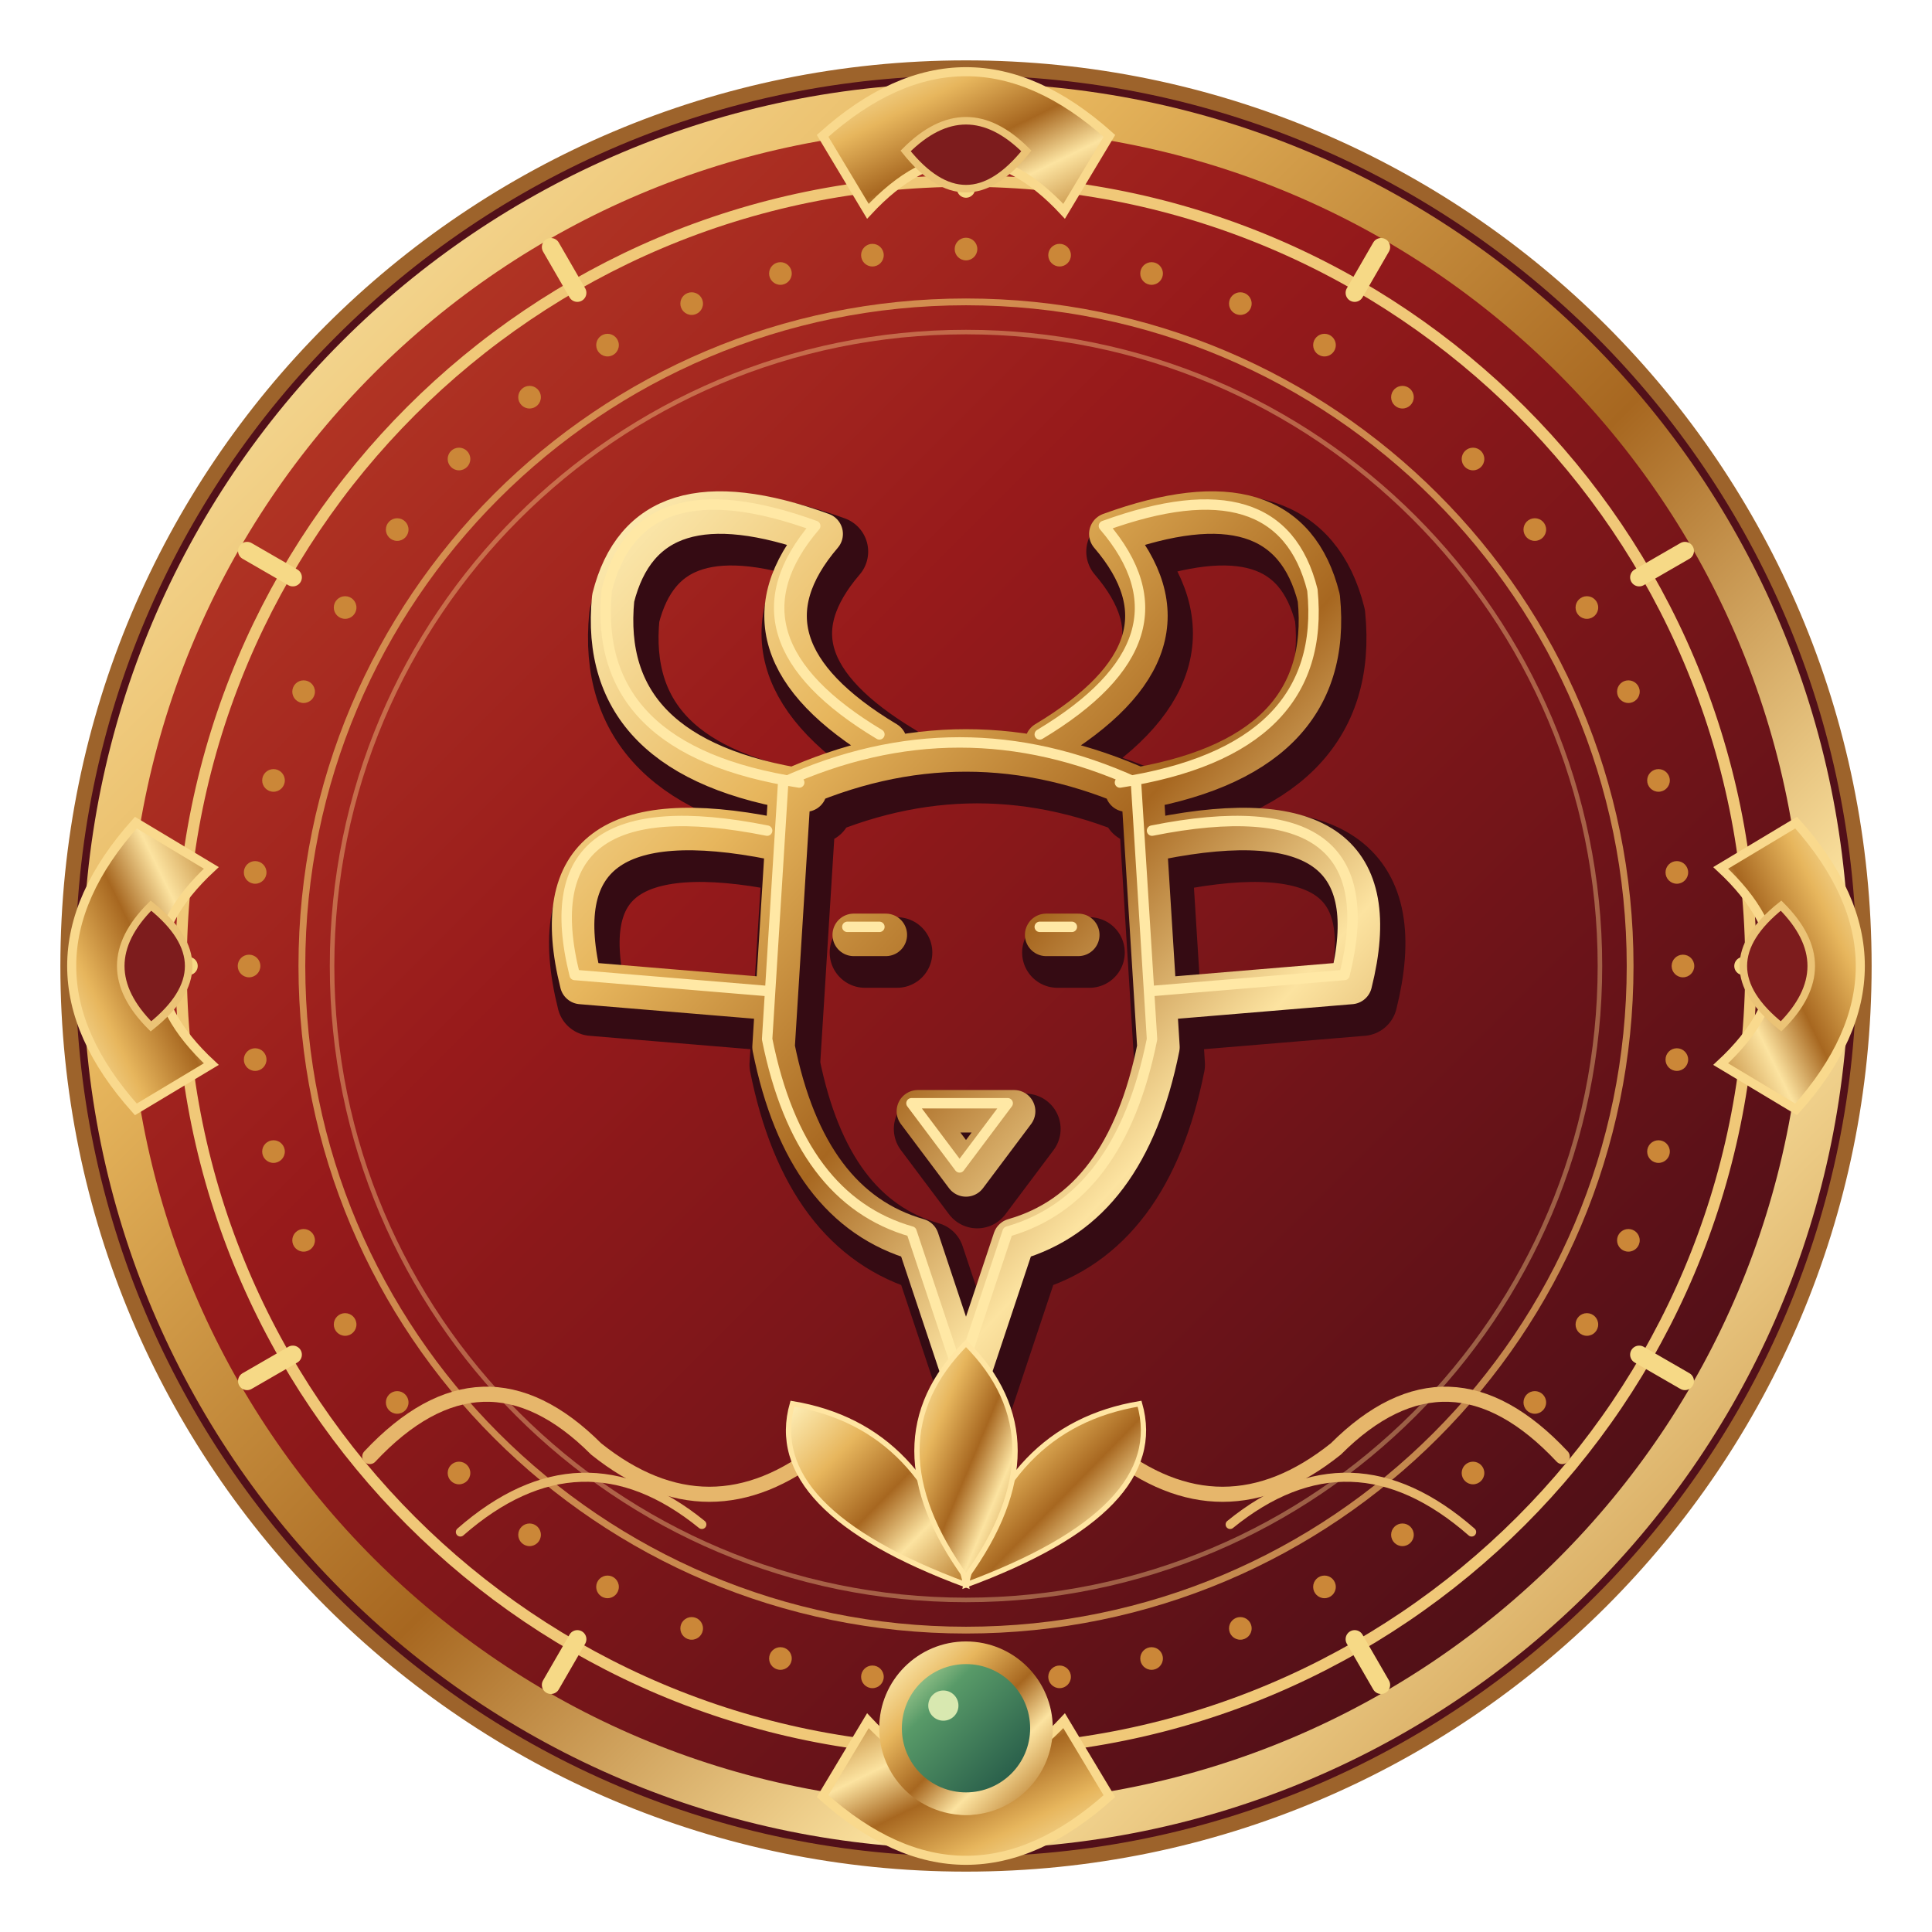
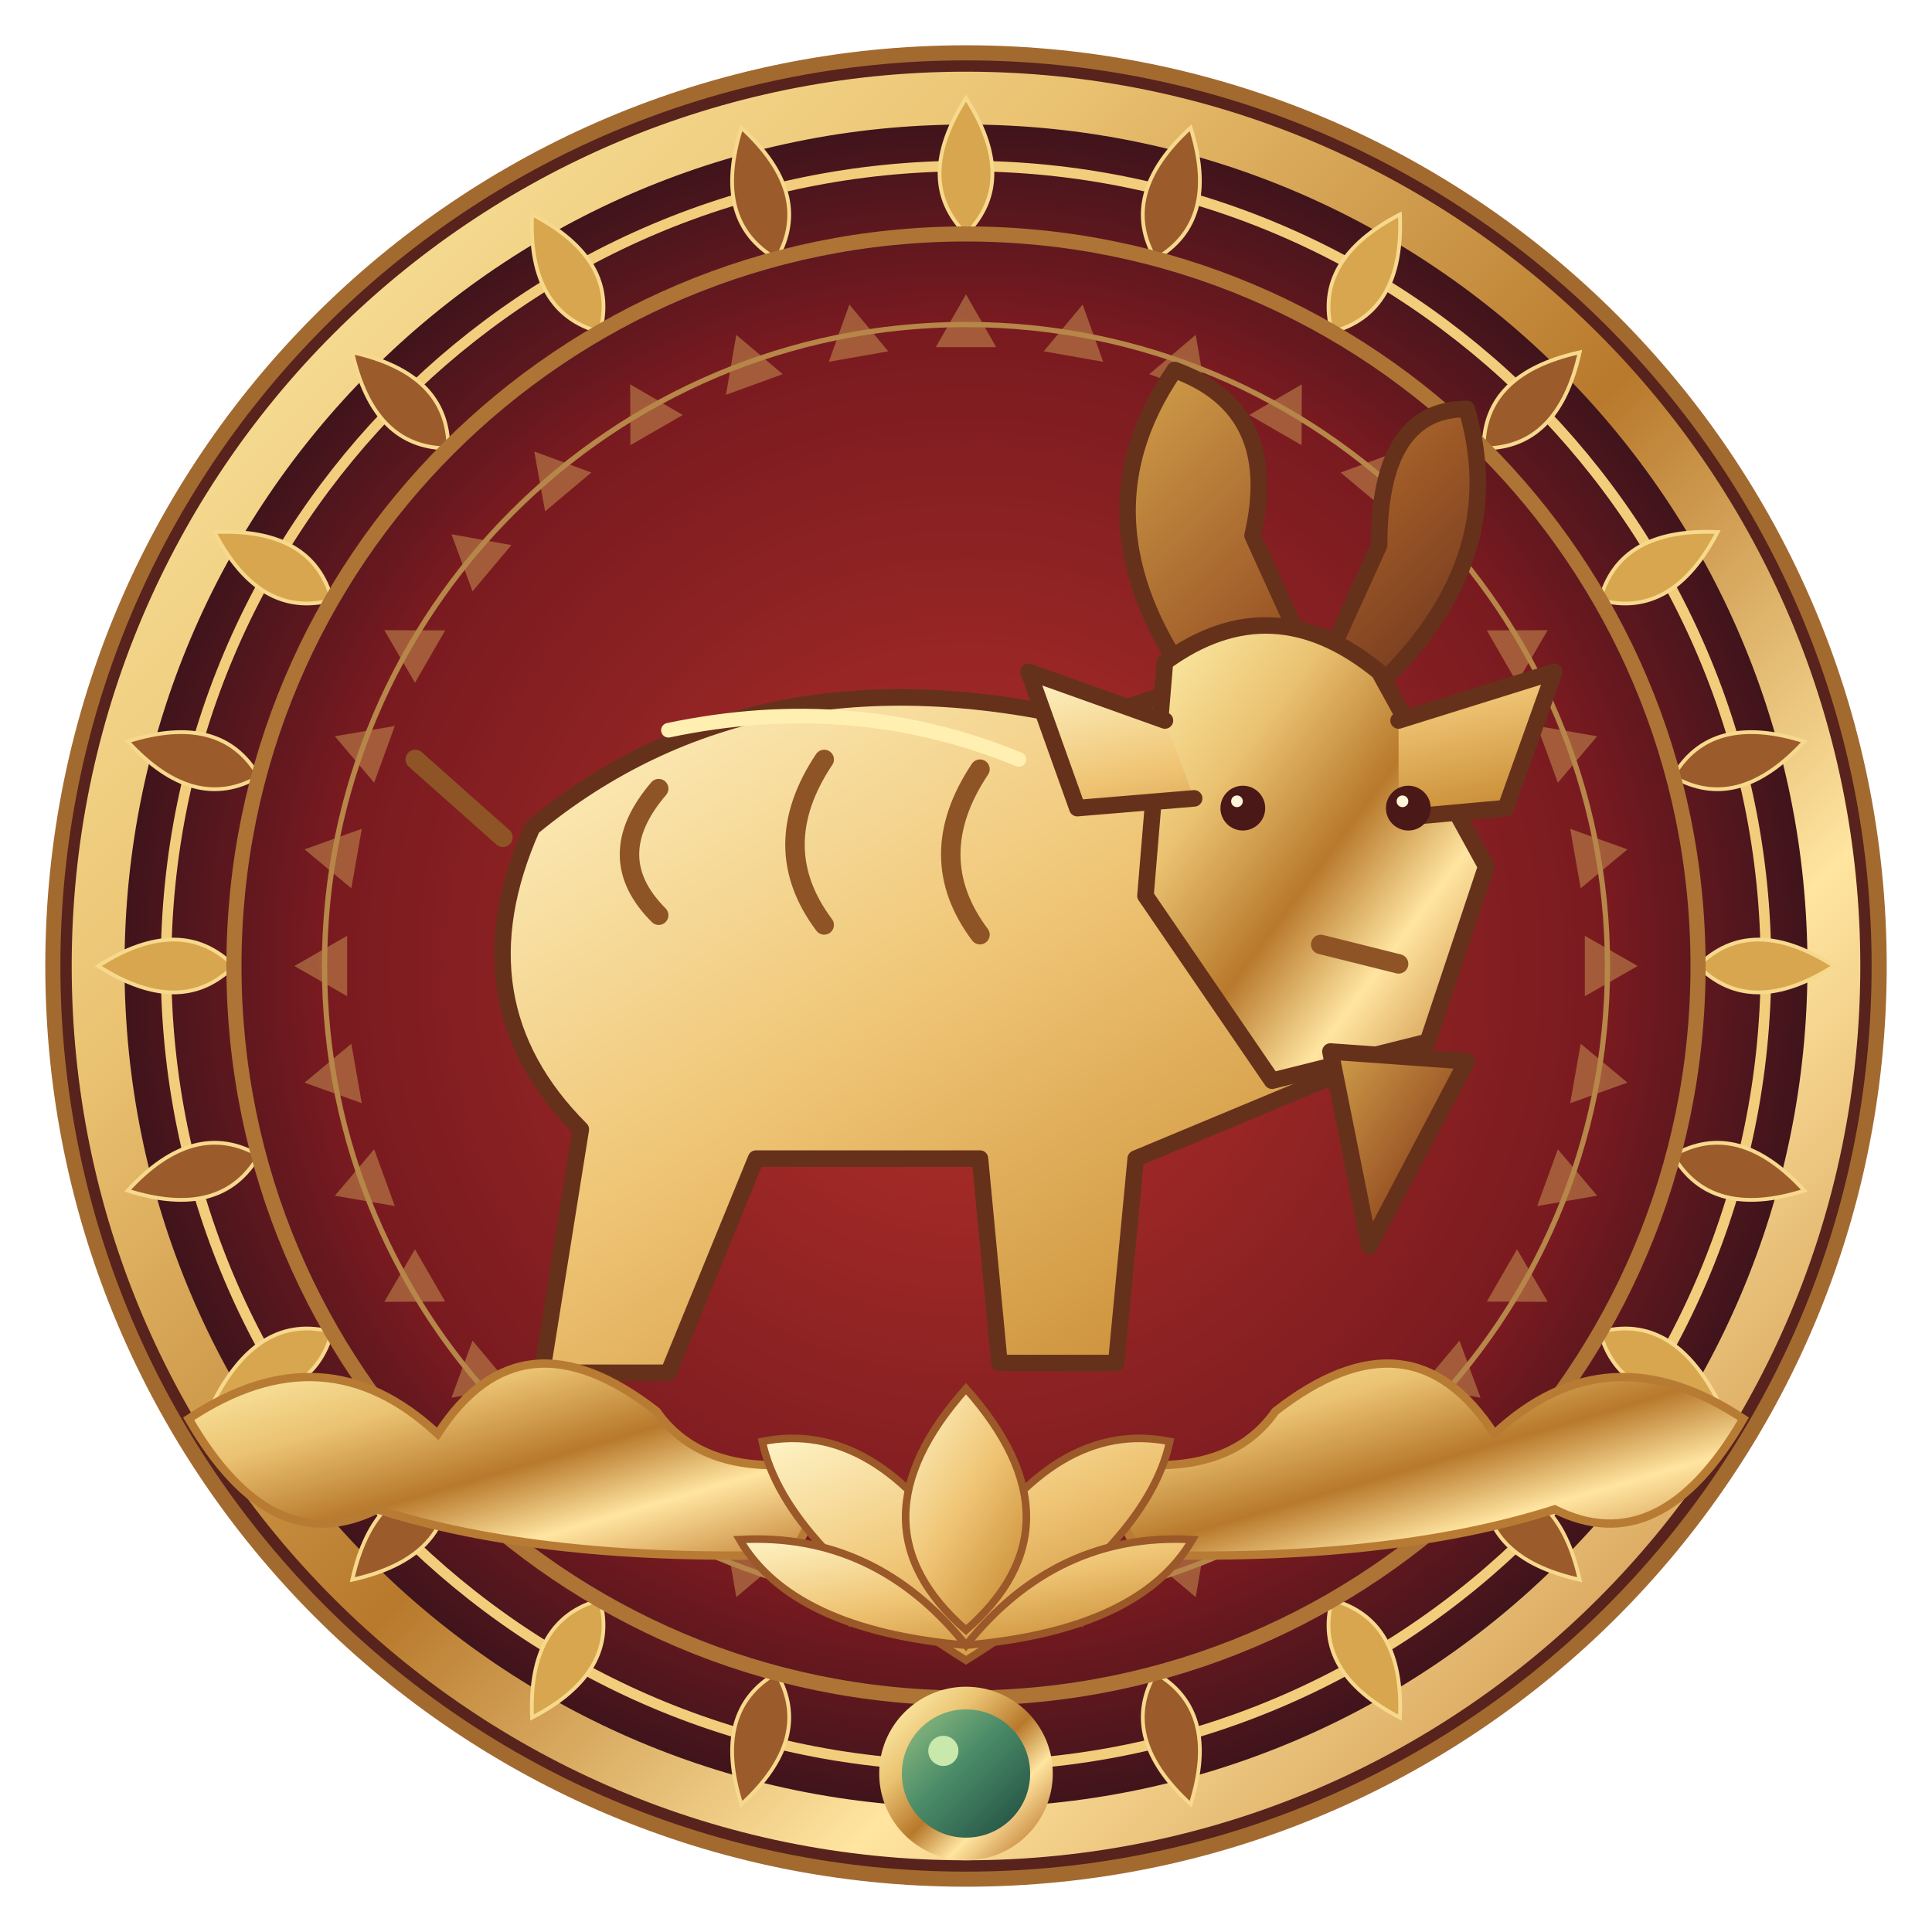
- <svg xmlns="http://www.w3.org/2000/svg" width="256" height="256" viewBox="0 0 256 256">
+ <svg xmlns="http://www.w3.org/2000/svg" viewBox="0 0 256 256" width="256" height="256">
  <defs>
-     <linearGradient id="red" x1="0" y1="0" x2="1" y2="1">
-       <stop offset="0" stop-color="#C3472A" />
-       <stop offset=".38" stop-color="#971A1B" />
-       <stop offset="1" stop-color="#390C16" />
+     <linearGradient id="gold" x1="0" y1="0" x2="1" y2="1">
+       <stop offset="0" stop-color="#FFF0AC" />
+       <stop offset=".28" stop-color="#EAC271" />
+       <stop offset=".52" stop-color="#B8792C" />
+       <stop offset=".72" stop-color="#FFE5A0" />
+       <stop offset="1" stop-color="#BD772C" />
    </linearGradient>
-     <linearGradient id="gold" x1="0" y1="0" x2="1" y2="1">
-       <stop offset="0" stop-color="#FFF1BB" />
-       <stop offset=".28" stop-color="#E7B65D" />
-       <stop offset=".53" stop-color="#A76720" />
-       <stop offset=".73" stop-color="#FCE3A0" />
-       <stop offset="1" stop-color="#B77A2B" />
+     <linearGradient id="light" x1="0" y1="0" x2=".8" y2="1">
+       <stop offset="0" stop-color="#FFF4C7" />
+       <stop offset=".52" stop-color="#EFC575" />
+       <stop offset="1" stop-color="#CA8D36" />
+     </linearGradient>
+     <linearGradient id="dark" x1="0" y1="0" x2="1" y2="1">
+       <stop offset="0" stop-color="#D3A04B" />
+       <stop offset=".58" stop-color="#9B5726" />
+       <stop offset="1" stop-color="#67301D" />
    </linearGradient>
    <linearGradient id="jade" x1="0" y1="0" x2="1" y2="1">
-       <stop offset="0" stop-color="#D9F0AE" />
-       <stop offset=".32" stop-color="#589A68" />
-       <stop offset="1" stop-color="#17483F" />
+       <stop offset="0" stop-color="#A4C987" />
+       <stop offset=".45" stop-color="#4B8C68" />
+       <stop offset="1" stop-color="#173F39" />
    </linearGradient>
+     <radialGradient id="lacquer">
+       <stop offset="0" stop-color="#B53129" />
+       <stop offset=".74" stop-color="#781A20" />
+       <stop offset="1" stop-color="#37131B" />
+     </radialGradient>
  </defs>
-   <circle cx="128" cy="128" r="119" fill="#521019" stroke="#9D632B" stroke-width="2" />
-   <circle cx="128" cy="128" r="114" fill="url(#red)" stroke="url(#gold)" stroke-width="6" />
-   <circle cx="128" cy="128" r="104" fill="none" stroke="#F0C878" stroke-width="1.5" />
-   <path d="M231.00 128.00 L238.00 128.00" stroke="#F6D986" stroke-width="2.4" stroke-linecap="round" />
-   <path d="M217.20 179.50 L223.26 183.00" stroke="#F6D986" stroke-width="2.4" stroke-linecap="round" />
-   <path d="M179.50 217.20 L183.00 223.26" stroke="#F6D986" stroke-width="2.4" stroke-linecap="round" />
-   <path d="M128.00 231.00 L128.00 238.00" stroke="#F6D986" stroke-width="2.4" stroke-linecap="round" />
-   <path d="M76.50 217.20 L73.00 223.26" stroke="#F6D986" stroke-width="2.4" stroke-linecap="round" />
-   <path d="M38.80 179.50 L32.74 183.00" stroke="#F6D986" stroke-width="2.4" stroke-linecap="round" />
-   <path d="M25.00 128.00 L18.00 128.00" stroke="#F6D986" stroke-width="2.4" stroke-linecap="round" />
-   <path d="M38.80 76.50 L32.74 73.00" stroke="#F6D986" stroke-width="2.4" stroke-linecap="round" />
-   <path d="M76.50 38.80 L73.00 32.74" stroke="#F6D986" stroke-width="2.4" stroke-linecap="round" />
-   <path d="M128.00 25.00 L128.00 18.00" stroke="#F6D986" stroke-width="2.4" stroke-linecap="round" />
-   <path d="M179.50 38.80 L183.00 32.74" stroke="#F6D986" stroke-width="2.4" stroke-linecap="round" />
-   <path d="M217.20 76.50 L223.26 73.00" stroke="#F6D986" stroke-width="2.4" stroke-linecap="round" />
-   <circle cx="223.00" cy="128.00" r="1.5" fill="#CB8738" />
-   <circle cx="222.19" cy="140.40" r="1.5" fill="#CB8738" />
-   <circle cx="219.76" cy="152.59" r="1.5" fill="#CB8738" />
-   <circle cx="215.77" cy="164.35" r="1.5" fill="#CB8738" />
-   <circle cx="210.27" cy="175.50" r="1.5" fill="#CB8738" />
-   <circle cx="203.37" cy="185.83" r="1.5" fill="#CB8738" />
-   <circle cx="195.18" cy="195.18" r="1.5" fill="#CB8738" />
-   <circle cx="185.83" cy="203.37" r="1.5" fill="#CB8738" />
-   <circle cx="175.50" cy="210.27" r="1.5" fill="#CB8738" />
-   <circle cx="164.35" cy="215.77" r="1.5" fill="#CB8738" />
-   <circle cx="152.59" cy="219.76" r="1.5" fill="#CB8738" />
-   <circle cx="140.40" cy="222.19" r="1.5" fill="#CB8738" />
-   <circle cx="128.00" cy="223.00" r="1.5" fill="#CB8738" />
-   <circle cx="115.60" cy="222.19" r="1.5" fill="#CB8738" />
-   <circle cx="103.41" cy="219.76" r="1.5" fill="#CB8738" />
-   <circle cx="91.65" cy="215.77" r="1.5" fill="#CB8738" />
-   <circle cx="80.50" cy="210.27" r="1.5" fill="#CB8738" />
-   <circle cx="70.17" cy="203.37" r="1.5" fill="#CB8738" />
-   <circle cx="60.82" cy="195.18" r="1.5" fill="#CB8738" />
-   <circle cx="52.63" cy="185.83" r="1.5" fill="#CB8738" />
-   <circle cx="45.73" cy="175.50" r="1.5" fill="#CB8738" />
-   <circle cx="40.23" cy="164.35" r="1.5" fill="#CB8738" />
-   <circle cx="36.24" cy="152.59" r="1.5" fill="#CB8738" />
-   <circle cx="33.81" cy="140.40" r="1.5" fill="#CB8738" />
-   <circle cx="33.00" cy="128.00" r="1.5" fill="#CB8738" />
-   <circle cx="33.81" cy="115.60" r="1.5" fill="#CB8738" />
-   <circle cx="36.24" cy="103.41" r="1.5" fill="#CB8738" />
-   <circle cx="40.23" cy="91.65" r="1.5" fill="#CB8738" />
-   <circle cx="45.73" cy="80.50" r="1.5" fill="#CB8738" />
-   <circle cx="52.63" cy="70.17" r="1.5" fill="#CB8738" />
-   <circle cx="60.82" cy="60.82" r="1.5" fill="#CB8738" />
-   <circle cx="70.17" cy="52.63" r="1.5" fill="#CB8738" />
-   <circle cx="80.50" cy="45.73" r="1.5" fill="#CB8738" />
-   <circle cx="91.65" cy="40.23" r="1.5" fill="#CB8738" />
-   <circle cx="103.41" cy="36.24" r="1.5" fill="#CB8738" />
-   <circle cx="115.60" cy="33.81" r="1.5" fill="#CB8738" />
-   <circle cx="128.00" cy="33.00" r="1.5" fill="#CB8738" />
-   <circle cx="140.40" cy="33.81" r="1.5" fill="#CB8738" />
-   <circle cx="152.59" cy="36.24" r="1.5" fill="#CB8738" />
-   <circle cx="164.35" cy="40.23" r="1.5" fill="#CB8738" />
-   <circle cx="175.50" cy="45.73" r="1.5" fill="#CB8738" />
-   <circle cx="185.83" cy="52.63" r="1.5" fill="#CB8738" />
-   <circle cx="195.18" cy="60.82" r="1.5" fill="#CB8738" />
-   <circle cx="203.37" cy="70.17" r="1.5" fill="#CB8738" />
-   <circle cx="210.27" cy="80.50" r="1.5" fill="#CB8738" />
-   <circle cx="215.77" cy="91.65" r="1.5" fill="#CB8738" />
-   <circle cx="219.76" cy="103.41" r="1.5" fill="#CB8738" />
-   <circle cx="222.19" cy="115.60" r="1.5" fill="#CB8738" />
-   <g transform="rotate(0 128 128)">
-     <path d="M109 18 Q128 1 147 18 L141 28 Q128 14 115 28 Z" fill="url(#gold)" stroke="#F9D98D" stroke-width="1.2" />
-     <path d="M120 20 Q128 12 136 20 Q128 30 120 20Z" fill="#7D1C1D" stroke="#EBC376" stroke-width="1" />
+   <circle cx="128" cy="128" r="121" fill="#58231C" stroke="#A36A30" stroke-width="2" />
+   <circle cx="128" cy="128" r="115" fill="url(#lacquer)" stroke="url(#gold)" stroke-width="7" />
+   <circle cx="128" cy="128" r="106" fill="none" stroke="#F2CD7B" stroke-width="1.4" />
+   <path transform="rotate(0 128 128)" d="M128 13Q121 24 128 31Q135 24 128 13Z" fill="#D8A64E" stroke="#F7D98E" stroke-width=".5" />
+   <path transform="rotate(15 128 128)" d="M128 13Q121 24 128 31Q135 24 128 13Z" fill="#9B5B2A" stroke="#F7D98E" stroke-width=".5" />
+   <path transform="rotate(30 128 128)" d="M128 13Q121 24 128 31Q135 24 128 13Z" fill="#D8A64E" stroke="#F7D98E" stroke-width=".5" />
+   <path transform="rotate(45 128 128)" d="M128 13Q121 24 128 31Q135 24 128 13Z" fill="#9B5B2A" stroke="#F7D98E" stroke-width=".5" />
+   <path transform="rotate(60 128 128)" d="M128 13Q121 24 128 31Q135 24 128 13Z" fill="#D8A64E" stroke="#F7D98E" stroke-width=".5" />
+   <path transform="rotate(75 128 128)" d="M128 13Q121 24 128 31Q135 24 128 13Z" fill="#9B5B2A" stroke="#F7D98E" stroke-width=".5" />
+   <path transform="rotate(90 128 128)" d="M128 13Q121 24 128 31Q135 24 128 13Z" fill="#D8A64E" stroke="#F7D98E" stroke-width=".5" />
+   <path transform="rotate(105 128 128)" d="M128 13Q121 24 128 31Q135 24 128 13Z" fill="#9B5B2A" stroke="#F7D98E" stroke-width=".5" />
+   <path transform="rotate(120 128 128)" d="M128 13Q121 24 128 31Q135 24 128 13Z" fill="#D8A64E" stroke="#F7D98E" stroke-width=".5" />
+   <path transform="rotate(135 128 128)" d="M128 13Q121 24 128 31Q135 24 128 13Z" fill="#9B5B2A" stroke="#F7D98E" stroke-width=".5" />
+   <path transform="rotate(150 128 128)" d="M128 13Q121 24 128 31Q135 24 128 13Z" fill="#D8A64E" stroke="#F7D98E" stroke-width=".5" />
+   <path transform="rotate(165 128 128)" d="M128 13Q121 24 128 31Q135 24 128 13Z" fill="#9B5B2A" stroke="#F7D98E" stroke-width=".5" />
+   <path transform="rotate(180 128 128)" d="M128 13Q121 24 128 31Q135 24 128 13Z" fill="#D8A64E" stroke="#F7D98E" stroke-width=".5" />
+   <path transform="rotate(195 128 128)" d="M128 13Q121 24 128 31Q135 24 128 13Z" fill="#9B5B2A" stroke="#F7D98E" stroke-width=".5" />
+   <path transform="rotate(210 128 128)" d="M128 13Q121 24 128 31Q135 24 128 13Z" fill="#D8A64E" stroke="#F7D98E" stroke-width=".5" />
+   <path transform="rotate(225 128 128)" d="M128 13Q121 24 128 31Q135 24 128 13Z" fill="#9B5B2A" stroke="#F7D98E" stroke-width=".5" />
+   <path transform="rotate(240 128 128)" d="M128 13Q121 24 128 31Q135 24 128 13Z" fill="#D8A64E" stroke="#F7D98E" stroke-width=".5" />
+   <path transform="rotate(255 128 128)" d="M128 13Q121 24 128 31Q135 24 128 13Z" fill="#9B5B2A" stroke="#F7D98E" stroke-width=".5" />
+   <path transform="rotate(270 128 128)" d="M128 13Q121 24 128 31Q135 24 128 13Z" fill="#D8A64E" stroke="#F7D98E" stroke-width=".5" />
+   <path transform="rotate(285 128 128)" d="M128 13Q121 24 128 31Q135 24 128 13Z" fill="#9B5B2A" stroke="#F7D98E" stroke-width=".5" />
+   <path transform="rotate(300 128 128)" d="M128 13Q121 24 128 31Q135 24 128 13Z" fill="#D8A64E" stroke="#F7D98E" stroke-width=".5" />
+   <path transform="rotate(315 128 128)" d="M128 13Q121 24 128 31Q135 24 128 13Z" fill="#9B5B2A" stroke="#F7D98E" stroke-width=".5" />
+   <path transform="rotate(330 128 128)" d="M128 13Q121 24 128 31Q135 24 128 13Z" fill="#D8A64E" stroke="#F7D98E" stroke-width=".5" />
+   <path transform="rotate(345 128 128)" d="M128 13Q121 24 128 31Q135 24 128 13Z" fill="#9B5B2A" stroke="#F7D98E" stroke-width=".5" />
+   <circle cx="128" cy="128" r="97" fill="none" stroke="#AD7435" stroke-width="2" />
+   <path transform="rotate(0 128 128)" d="M128 39l-4 7h8Z" fill="#D1A055" opacity=".48" />
+   <path transform="rotate(10 128 128)" d="M128 39l-4 7h8Z" fill="#D1A055" opacity=".48" />
+   <path transform="rotate(20 128 128)" d="M128 39l-4 7h8Z" fill="#D1A055" opacity=".48" />
+   <path transform="rotate(30 128 128)" d="M128 39l-4 7h8Z" fill="#D1A055" opacity=".48" />
+   <path transform="rotate(40 128 128)" d="M128 39l-4 7h8Z" fill="#D1A055" opacity=".48" />
+   <path transform="rotate(50 128 128)" d="M128 39l-4 7h8Z" fill="#D1A055" opacity=".48" />
+   <path transform="rotate(60 128 128)" d="M128 39l-4 7h8Z" fill="#D1A055" opacity=".48" />
+   <path transform="rotate(70 128 128)" d="M128 39l-4 7h8Z" fill="#D1A055" opacity=".48" />
+   <path transform="rotate(80 128 128)" d="M128 39l-4 7h8Z" fill="#D1A055" opacity=".48" />
+   <path transform="rotate(90 128 128)" d="M128 39l-4 7h8Z" fill="#D1A055" opacity=".48" />
+   <path transform="rotate(100 128 128)" d="M128 39l-4 7h8Z" fill="#D1A055" opacity=".48" />
+   <path transform="rotate(110 128 128)" d="M128 39l-4 7h8Z" fill="#D1A055" opacity=".48" />
+   <path transform="rotate(120 128 128)" d="M128 39l-4 7h8Z" fill="#D1A055" opacity=".48" />
+   <path transform="rotate(130 128 128)" d="M128 39l-4 7h8Z" fill="#D1A055" opacity=".48" />
+   <path transform="rotate(140 128 128)" d="M128 39l-4 7h8Z" fill="#D1A055" opacity=".48" />
+   <path transform="rotate(150 128 128)" d="M128 39l-4 7h8Z" fill="#D1A055" opacity=".48" />
+   <path transform="rotate(160 128 128)" d="M128 39l-4 7h8Z" fill="#D1A055" opacity=".48" />
+   <path transform="rotate(170 128 128)" d="M128 39l-4 7h8Z" fill="#D1A055" opacity=".48" />
+   <path transform="rotate(180 128 128)" d="M128 39l-4 7h8Z" fill="#D1A055" opacity=".48" />
+   <path transform="rotate(190 128 128)" d="M128 39l-4 7h8Z" fill="#D1A055" opacity=".48" />
+   <path transform="rotate(200 128 128)" d="M128 39l-4 7h8Z" fill="#D1A055" opacity=".48" />
+   <path transform="rotate(210 128 128)" d="M128 39l-4 7h8Z" fill="#D1A055" opacity=".48" />
+   <path transform="rotate(220 128 128)" d="M128 39l-4 7h8Z" fill="#D1A055" opacity=".48" />
+   <path transform="rotate(230 128 128)" d="M128 39l-4 7h8Z" fill="#D1A055" opacity=".48" />
+   <path transform="rotate(240 128 128)" d="M128 39l-4 7h8Z" fill="#D1A055" opacity=".48" />
+   <path transform="rotate(250 128 128)" d="M128 39l-4 7h8Z" fill="#D1A055" opacity=".48" />
+   <path transform="rotate(260 128 128)" d="M128 39l-4 7h8Z" fill="#D1A055" opacity=".48" />
+   <path transform="rotate(270 128 128)" d="M128 39l-4 7h8Z" fill="#D1A055" opacity=".48" />
+   <path transform="rotate(280 128 128)" d="M128 39l-4 7h8Z" fill="#D1A055" opacity=".48" />
+   <path transform="rotate(290 128 128)" d="M128 39l-4 7h8Z" fill="#D1A055" opacity=".48" />
+   <path transform="rotate(300 128 128)" d="M128 39l-4 7h8Z" fill="#D1A055" opacity=".48" />
+   <path transform="rotate(310 128 128)" d="M128 39l-4 7h8Z" fill="#D1A055" opacity=".48" />
+   <path transform="rotate(320 128 128)" d="M128 39l-4 7h8Z" fill="#D1A055" opacity=".48" />
+   <path transform="rotate(330 128 128)" d="M128 39l-4 7h8Z" fill="#D1A055" opacity=".48" />
+   <path transform="rotate(340 128 128)" d="M128 39l-4 7h8Z" fill="#D1A055" opacity=".48" />
+   <path transform="rotate(350 128 128)" d="M128 39l-4 7h8Z" fill="#D1A055" opacity=".48" />
+   <circle cx="128" cy="128" r="85" fill="none" stroke="#B78649" stroke-width=".7" />
+   <g transform="translate(46 40) scale(1.29)">
+     <path d="M19 54Q42 35 76 43 L91 38 102 46 105 78 81 88 79 109 67 109 65 88 42 88 33 110 20 110 24 85 Q11 72 19 54Z" fill="url(#light)" stroke="#66311B" stroke-width="1.7" stroke-linecap="round" stroke-linejoin="round" />
+     <path d="M88 41Q74 23 85 7 Q96 11 93 24 L98 35 M103 42Q120 28 115 11 Q106 11 106 25 L101 36" fill="url(#dark)" stroke="#66311B" stroke-width="1.7" stroke-linecap="round" stroke-linejoin="round" />
+     <path d="M84 37Q95 29 106 38 L117 58 111 76 95 80 82 61Z" fill="url(#gold)" stroke="#66311B" stroke-width="1.7" stroke-linecap="round" stroke-linejoin="round" />
+     <path d="M101 77L105 97 115 78Z" fill="url(#dark)" stroke="#66311B" stroke-width="1.7" stroke-linecap="round" stroke-linejoin="round" />
+     <path d="M84 43L70 38 75 52 87 51 M108 43L124 38 119 52 108 53" fill="url(#light)" stroke="#66311B" stroke-width="1.7" stroke-linecap="round" stroke-linejoin="round" />
+     <circle cx="92" cy="52" r="2.3" fill="#4A1816" stroke="none" />
+     <circle cx="91.4" cy="51.3" r="0.6" fill="#FFF5D8" stroke="none" />
+     <circle cx="109" cy="52" r="2.3" fill="#4A1816" stroke="none" />
+     <circle cx="108.4" cy="51.3" r="0.6" fill="#FFF5D8" stroke="none" />
+     <path d="M100 66l8 2 M32 50q-6 7 0 13 M49 47q-6 9 0 17 M65 48q-6 9 0 17 M16 55l-9-8" fill="none" stroke="#8E5425" stroke-width="2" stroke-linecap="round" stroke-linejoin="round" />
+     <path d="M33 44Q52 40 69 47" fill="none" stroke="#FFF0B1" stroke-width="1.5" stroke-linecap="round" stroke-linejoin="round" />
  </g>
-   <g transform="rotate(90 128 128)">
-     <path d="M109 18 Q128 1 147 18 L141 28 Q128 14 115 28 Z" fill="url(#gold)" stroke="#F9D98D" stroke-width="1.2" />
-     <path d="M120 20 Q128 12 136 20 Q128 30 120 20Z" fill="#7D1C1D" stroke="#EBC376" stroke-width="1" />
+   <g fill="url(#gold)" stroke="#B87B34" stroke-width="1.1">
+     <path d="M25 188Q43 176 58 190Q69 173 87 187Q94 197 112 193L105 206Q72 207 50 200Q36 207 25 188Z" />
+     <path d="M231 188Q213 176 198 190Q187 173 169 187Q162 197 144 193L151 206Q184 207 206 200Q220 207 231 188Z" />
  </g>
-   <g transform="rotate(180 128 128)">
-     <path d="M109 18 Q128 1 147 18 L141 28 Q128 14 115 28 Z" fill="url(#gold)" stroke="#F9D98D" stroke-width="1.2" />
-     <path d="M120 20 Q128 12 136 20 Q128 30 120 20Z" fill="#7D1C1D" stroke="#EBC376" stroke-width="1" />
+   <g fill="url(#light)" stroke="#9B5828" stroke-width="1">
+     <path d="M128 220Q104 205 101 191Q116 188 128 207Q140 188 155 191Q152 205 128 220Z" />
+     <path d="M128 216Q112 202 128 184Q144 202 128 216Z" />
+     <path d="M128 218Q105 216 98 204Q116 203 128 218Q140 203 158 204Q151 216 128 218Z" />
  </g>
-   <g transform="rotate(270 128 128)">
-     <path d="M109 18 Q128 1 147 18 L141 28 Q128 14 115 28 Z" fill="url(#gold)" stroke="#F9D98D" stroke-width="1.2" />
-     <path d="M120 20 Q128 12 136 20 Q128 30 120 20Z" fill="#7D1C1D" stroke="#EBC376" stroke-width="1" />
-   </g>
-   <circle cx="128" cy="128" r="88" fill="none" stroke="#DFA65B" stroke-width=".9" opacity=".8" />
-   <circle cx="128" cy="128" r="84" fill="none" stroke="#F9D58C" stroke-width=".6" opacity=".4" />
-   <g transform="translate(60 58) scale(2.125)" fill="none" stroke-linecap="round" stroke-linejoin="round">
-     <path d="M 22 22 Q 9 20 10 10 Q 12 2 23 6 Q 17 13 27 19 M 42 22 Q 55 20 54 10 Q 52 2 41 6 Q 47 13 37 19 M 21 22 Q 32 17 43 22 L 44 38 Q 42 48 35 50 L 32 59 L 29 50 Q 22 48 20 38 Z M 20 25 Q 5 22 8 34 L 20 35 M 44 25 Q 59 22 56 34 L 44 35 M 25 31 L 27 31 M 37 31 L 39 31 M 29 42 L 35 42 L 32 46 Z" stroke="#350B13" stroke-width="4.4" transform="translate(0.7 1.1)" />
-     <path d="M 22 22 Q 9 20 10 10 Q 12 2 23 6 Q 17 13 27 19 M 42 22 Q 55 20 54 10 Q 52 2 41 6 Q 47 13 37 19 M 21 22 Q 32 17 43 22 L 44 38 Q 42 48 35 50 L 32 59 L 29 50 Q 22 48 20 38 Z M 20 25 Q 5 22 8 34 L 20 35 M 44 25 Q 59 22 56 34 L 44 35 M 25 31 L 27 31 M 37 31 L 39 31 M 29 42 L 35 42 L 32 46 Z" stroke="url(#gold)" stroke-width="2.65" />
-     <path d="M 22 22 Q 9 20 10 10 Q 12 2 23 6 Q 17 13 27 19 M 42 22 Q 55 20 54 10 Q 52 2 41 6 Q 47 13 37 19 M 21 22 Q 32 17 43 22 L 44 38 Q 42 48 35 50 L 32 59 L 29 50 Q 22 48 20 38 Z M 20 25 Q 5 22 8 34 L 20 35 M 44 25 Q 59 22 56 34 L 44 35 M 25 31 L 27 31 M 37 31 L 39 31 M 29 42 L 35 42 L 32 46 Z" stroke="#FFE8A5" stroke-width=".65" transform="translate(-0.4 -0.5)" />
-   </g>
-   <g fill="none" stroke="#E6B66B" stroke-linecap="round" stroke-linejoin="round">
-     <path d="M49 193 Q64 177 79 192 Q94 204 109 192 M147 192 Q162 204 177 192 Q192 177 207 193" stroke-width="2" />
-     <path d="M61 203 Q77 189 93 202 M163 202 Q179 189 195 203" stroke-width="1.2" />
-   </g>
-   <g fill="url(#gold)" stroke="#FFE5A2" stroke-width=".7">
-     <path d="M128 210 Q101 200 105 186 Q123 189 128 210Z" />
-     <path d="M128 210 Q155 200 151 186 Q133 189 128 210Z" />
-     <path d="M128 209 Q115 191 128 178 Q141 191 128 209Z" />
-   </g>
-   <circle cx="128" cy="229" r="10" fill="url(#jade)" stroke="url(#gold)" stroke-width="3" />
-   <circle cx="125" cy="226" r="2" fill="#D8E8B0" />
+   <circle cx="128" cy="235" r="10" fill="url(#jade)" stroke="url(#gold)" stroke-width="3" />
+   <circle cx="125" cy="232" r="2" fill="#C8E8AC" />
</svg>
